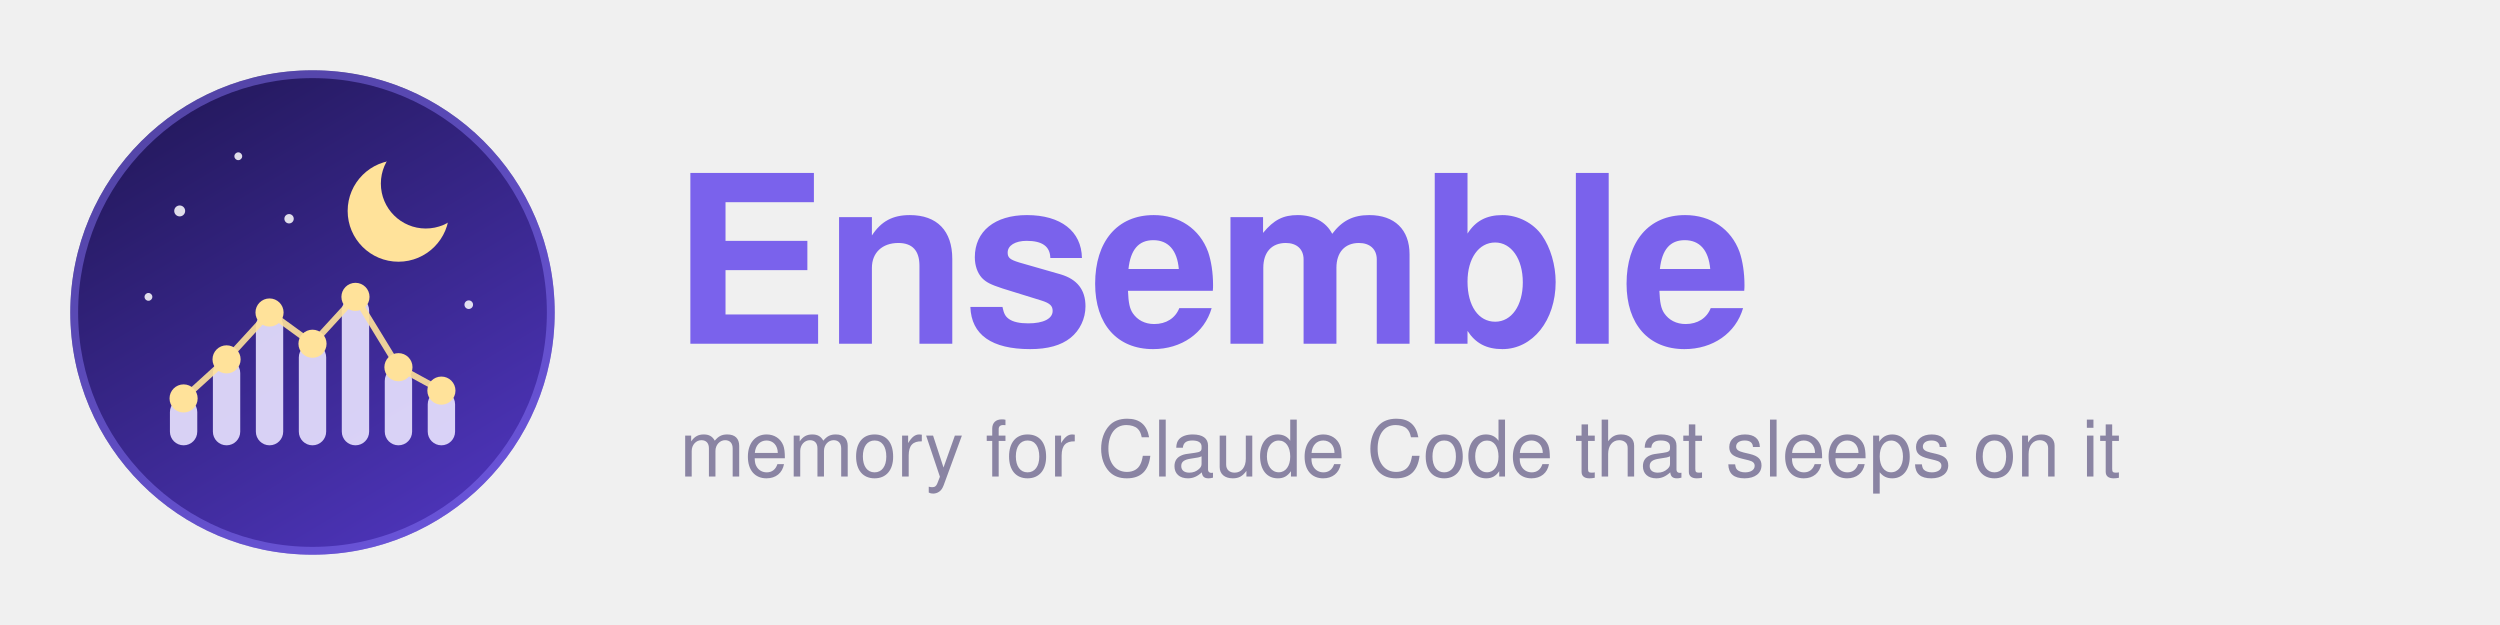
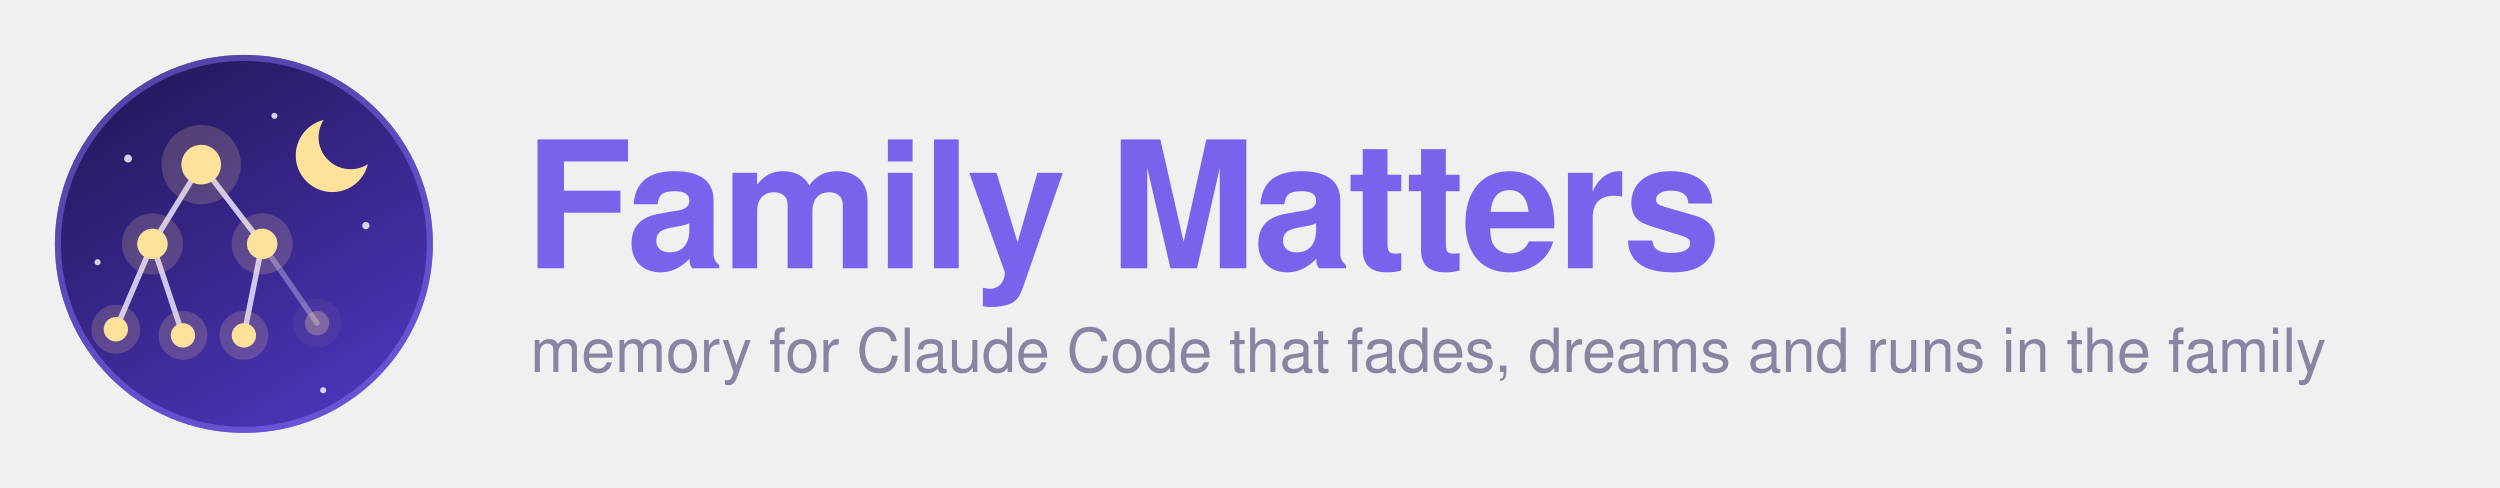
- <svg xmlns="http://www.w3.org/2000/svg" viewBox="0 0 640 160" width="640" height="160" role="img" aria-labelledby="bt">
+ <svg xmlns="http://www.w3.org/2000/svg" viewBox="0 0 820 160" width="820" height="160" role="img" aria-labelledby="bt">
  <g transform="translate(16,16)">
    <defs>
      <linearGradient id="sky" x1="0" y1="0" x2="0.6" y2="1">
        <stop offset="0" stop-color="#1E1550" />
        <stop offset="1" stop-color="#4B33B5" />
      </linearGradient>
      <mask id="crescent">
        <rect width="128" height="128" fill="#fff" />
-         <circle cx="93" cy="31" r="11.5" fill="#000" />
+         <circle cx="99" cy="29" r="10.5" fill="#000" />
      </mask>
    </defs>
    <circle cx="64" cy="64" r="62" fill="url(#sky)" />
    <circle cx="64" cy="64" r="61" fill="none" stroke="#8C7BFF" stroke-opacity=".45" stroke-width="2" />
-     <g fill="#FFFFFF" fill-opacity=".85">
-       <circle cx="30" cy="38" r="1.4" />
-       <circle cx="45" cy="24" r="1" />
-       <circle cx="58" cy="40" r="1.2" />
-       <circle cx="104" cy="62" r="1.1" />
-       <circle cx="22" cy="60" r="1" />
+     <g fill="#FFFFFF" fill-opacity=".8">
+       <circle cx="26" cy="36" r="1.3" />
+       <circle cx="74" cy="22" r="1" />
+       <circle cx="104" cy="58" r="1.2" />
+       <circle cx="16" cy="70" r="1" />
+       <circle cx="90" cy="112" r="1" />
    </g>
-     <circle cx="86" cy="38" r="13" fill="#FFE29A" mask="url(#crescent)" />
-     <g fill="#E9E3FF" fill-opacity=".9">
-       <rect x="27.5" y="86" width="7" height="12" rx="3.5" />
-       <rect x="38.5" y="76" width="7" height="22" rx="3.5" />
-       <rect x="49.5" y="64" width="7" height="34" rx="3.5" />
-       <rect x="60.5" y="72" width="7" height="26" rx="3.5" />
-       <rect x="71.5" y="60" width="7" height="38" rx="3.5" />
-       <rect x="82.5" y="78" width="7" height="20" rx="3.5" />
-       <rect x="93.5" y="84" width="7" height="14" rx="3.5" />
+     <circle cx="93" cy="35" r="12" fill="#FFE29A" mask="url(#crescent)" />
+     <g stroke="#E9E3FF" stroke-width="1.8" stroke-linecap="round">
+       <line x1="50" y1="38" x2="34" y2="64" stroke-opacity="0.85" />
+       <line x1="50" y1="38" x2="70" y2="64" stroke-opacity="0.85" />
+       <line x1="34" y1="64" x2="22" y2="92" stroke-opacity="0.85" />
+       <line x1="34" y1="64" x2="44" y2="94" stroke-opacity="0.85" />
+       <line x1="70" y1="64" x2="64" y2="94" stroke-opacity="0.85" />
+       <line x1="70" y1="64" x2="88" y2="90" stroke-opacity="0.338" />
    </g>
-     <polyline points="31,86 42,76 53,64 64,72 75,60 86,78 97,84" fill="none" stroke="#FFE29A" stroke-width="1.6" stroke-linejoin="round" stroke-opacity=".9" />
    <g fill="#FFE29A">
-       <circle cx="31" cy="86" r="3.6" />
-       <circle cx="42" cy="76" r="3.6" />
-       <circle cx="53" cy="64" r="3.6" />
-       <circle cx="64" cy="72" r="3.6" />
-       <circle cx="75" cy="60" r="3.6" />
-       <circle cx="86" cy="78" r="3.6" />
-       <circle cx="97" cy="84" r="3.6" />
+       <circle cx="50" cy="38" r="13.0" fill-opacity="0.18" />
+       <circle cx="34" cy="64" r="10" fill-opacity="0.18" />
+       <circle cx="70" cy="64" r="10" fill-opacity="0.18" />
+       <circle cx="22" cy="92" r="8" fill-opacity="0.18" />
+       <circle cx="44" cy="94" r="8" fill-opacity="0.18" />
+       <circle cx="64" cy="94" r="8" fill-opacity="0.18" />
+       <circle cx="88" cy="90" r="8" fill-opacity="0.05" />
+       <circle cx="50" cy="38" r="6.5" fill-opacity="1" />
+       <circle cx="34" cy="64" r="5" fill-opacity="1" />
+       <circle cx="70" cy="64" r="5" fill-opacity="1" />
+       <circle cx="22" cy="92" r="4" fill-opacity="1" />
+       <circle cx="44" cy="94" r="4" fill-opacity="1" />
+       <circle cx="64" cy="94" r="4" fill-opacity="1" />
+       <circle cx="88" cy="90" r="4" fill-opacity="0.28" />
    </g>
  </g>
-   <text x="172" y="88" font-family="ui-sans-serif, -apple-system, 'Segoe UI', Helvetica, Arial, sans-serif" font-size="60" font-weight="700" fill="#7A62EC" letter-spacing="-1">Ensemble</text>
-   <text x="174" y="122" font-family="ui-sans-serif, -apple-system, 'Segoe UI', Helvetica, Arial, sans-serif" font-size="20" fill="#8A84A3">memory for Claude Code that sleeps on it</text>
+   <text x="172" y="88" font-family="ui-sans-serif, -apple-system, 'Segoe UI', Helvetica, Arial, sans-serif" font-size="58" font-weight="700" fill="#7A62EC" letter-spacing="-1">Family Matters</text>
+   <text x="174" y="122" font-family="ui-sans-serif, -apple-system, 'Segoe UI', Helvetica, Arial, sans-serif" font-size="20" fill="#8A84A3">memory for Claude Code that fades, dreams and runs in the family</text>
</svg>
